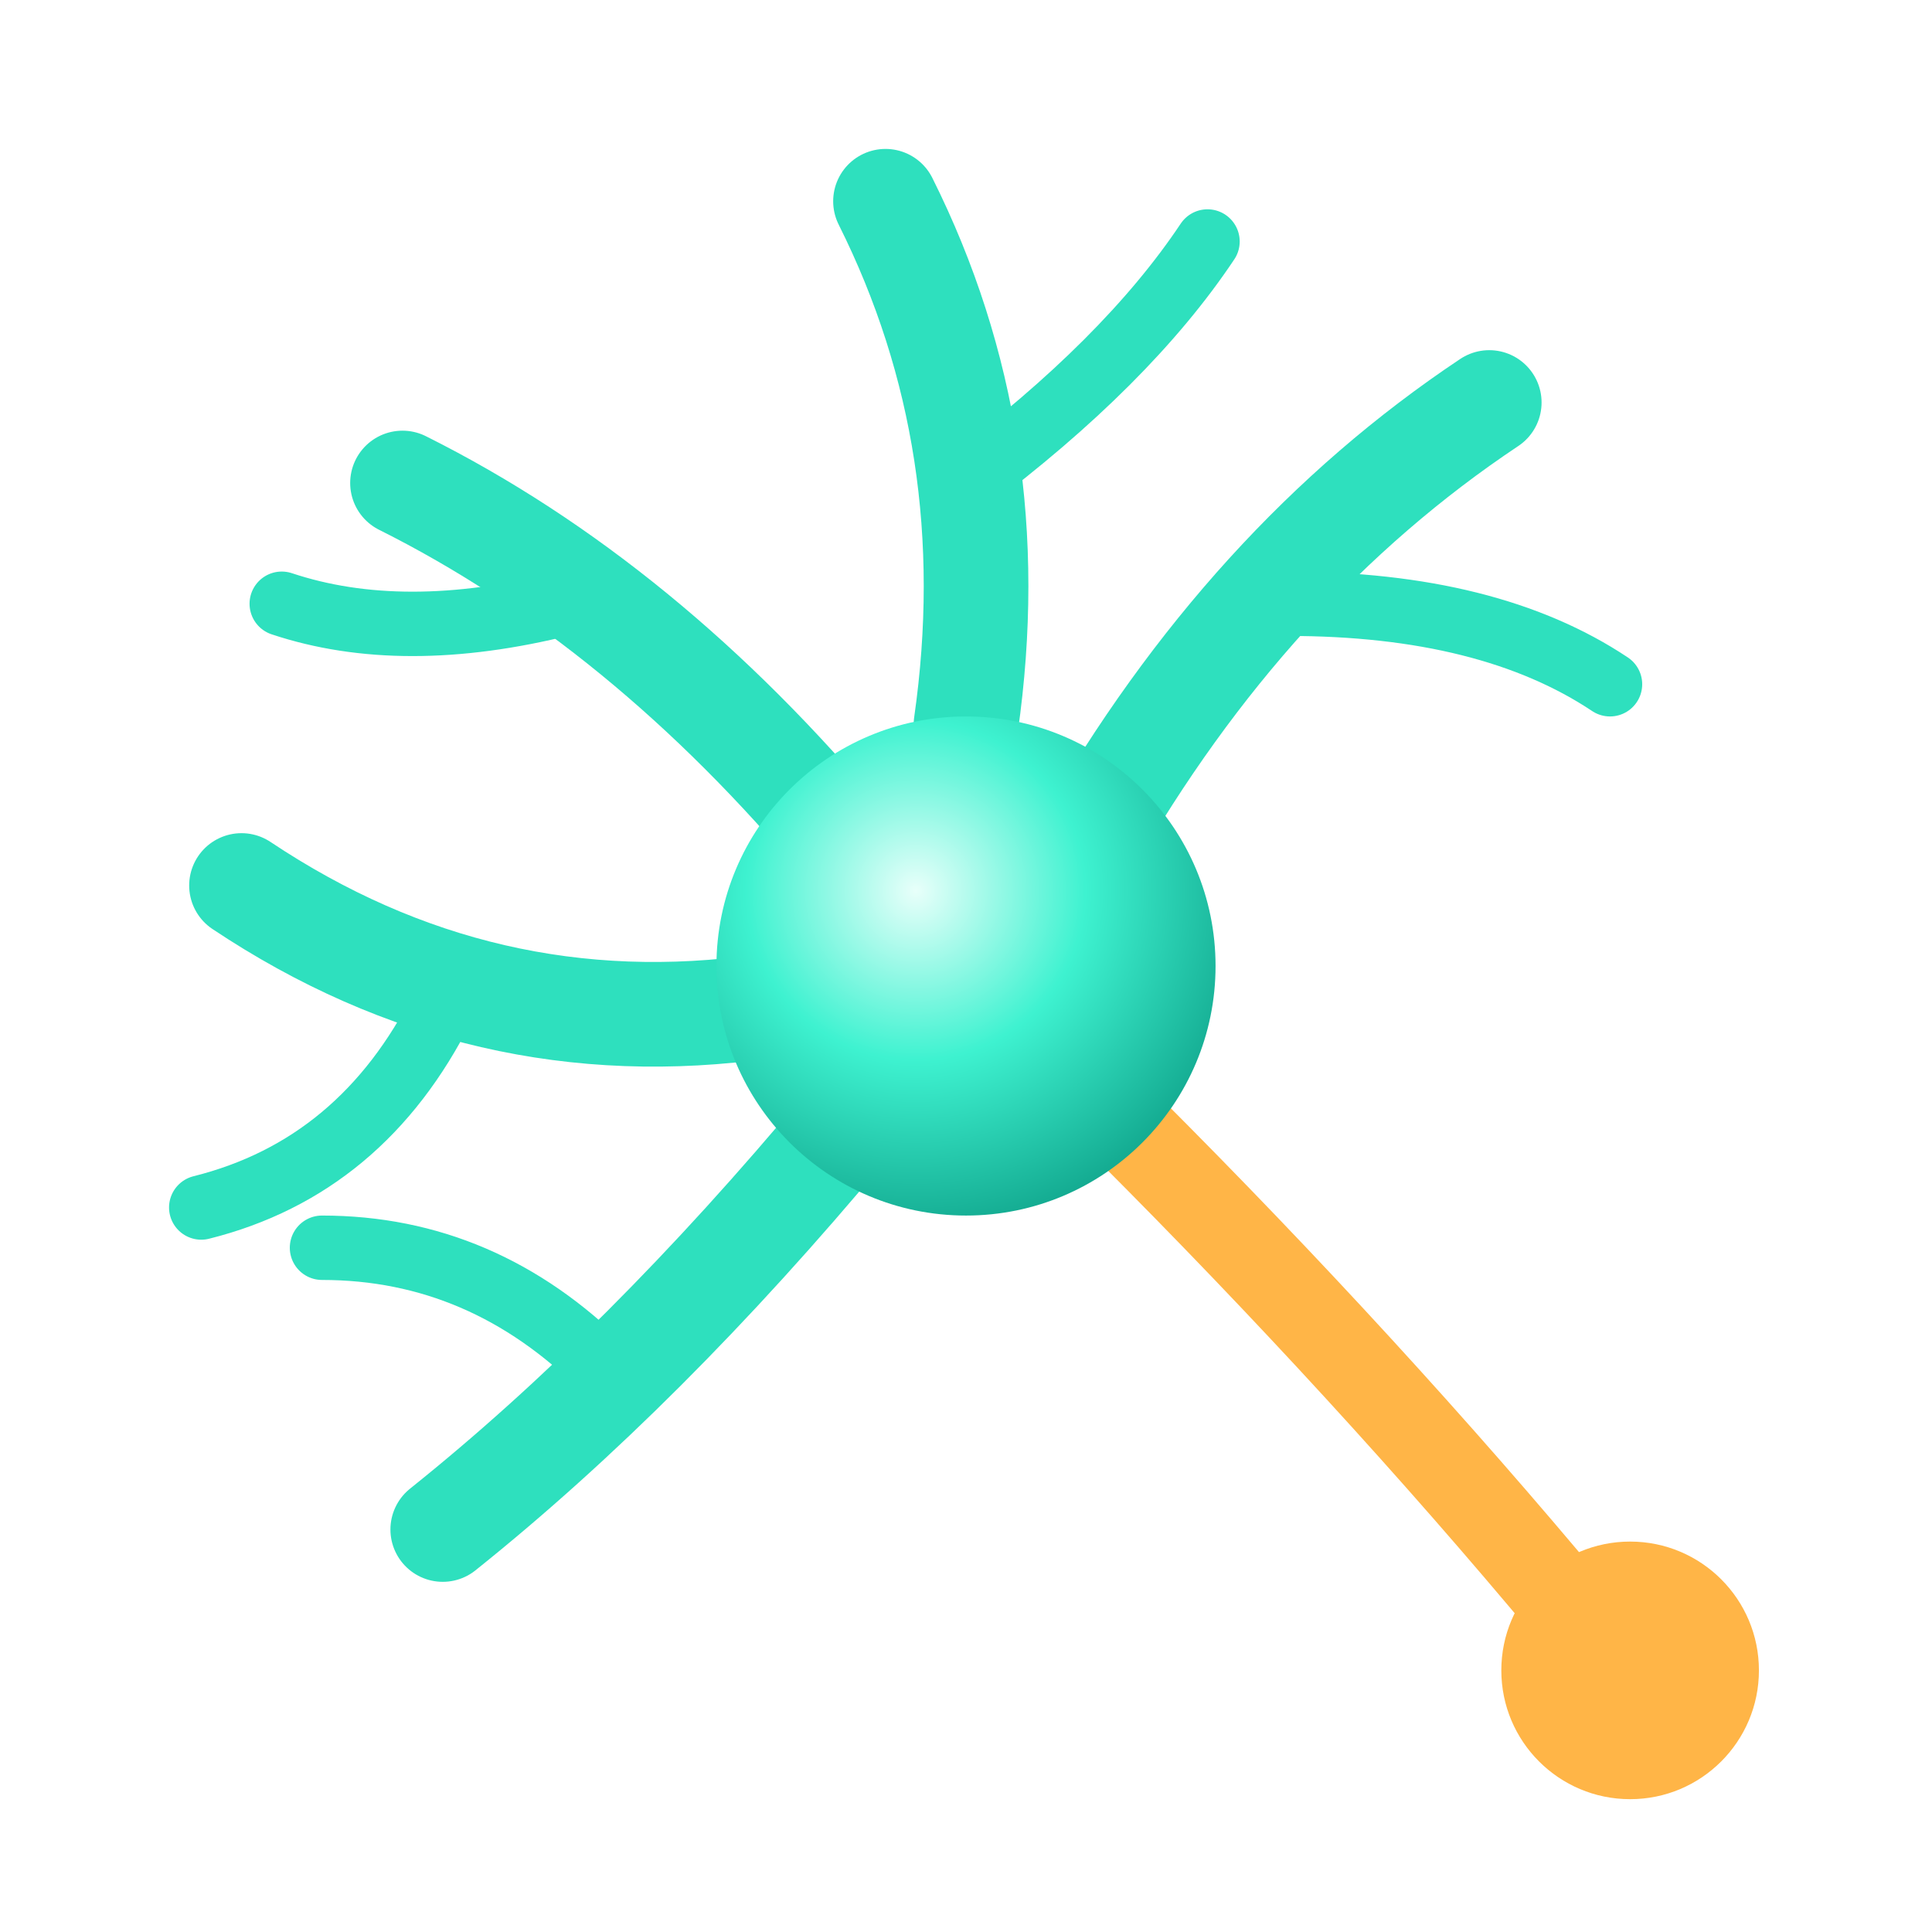
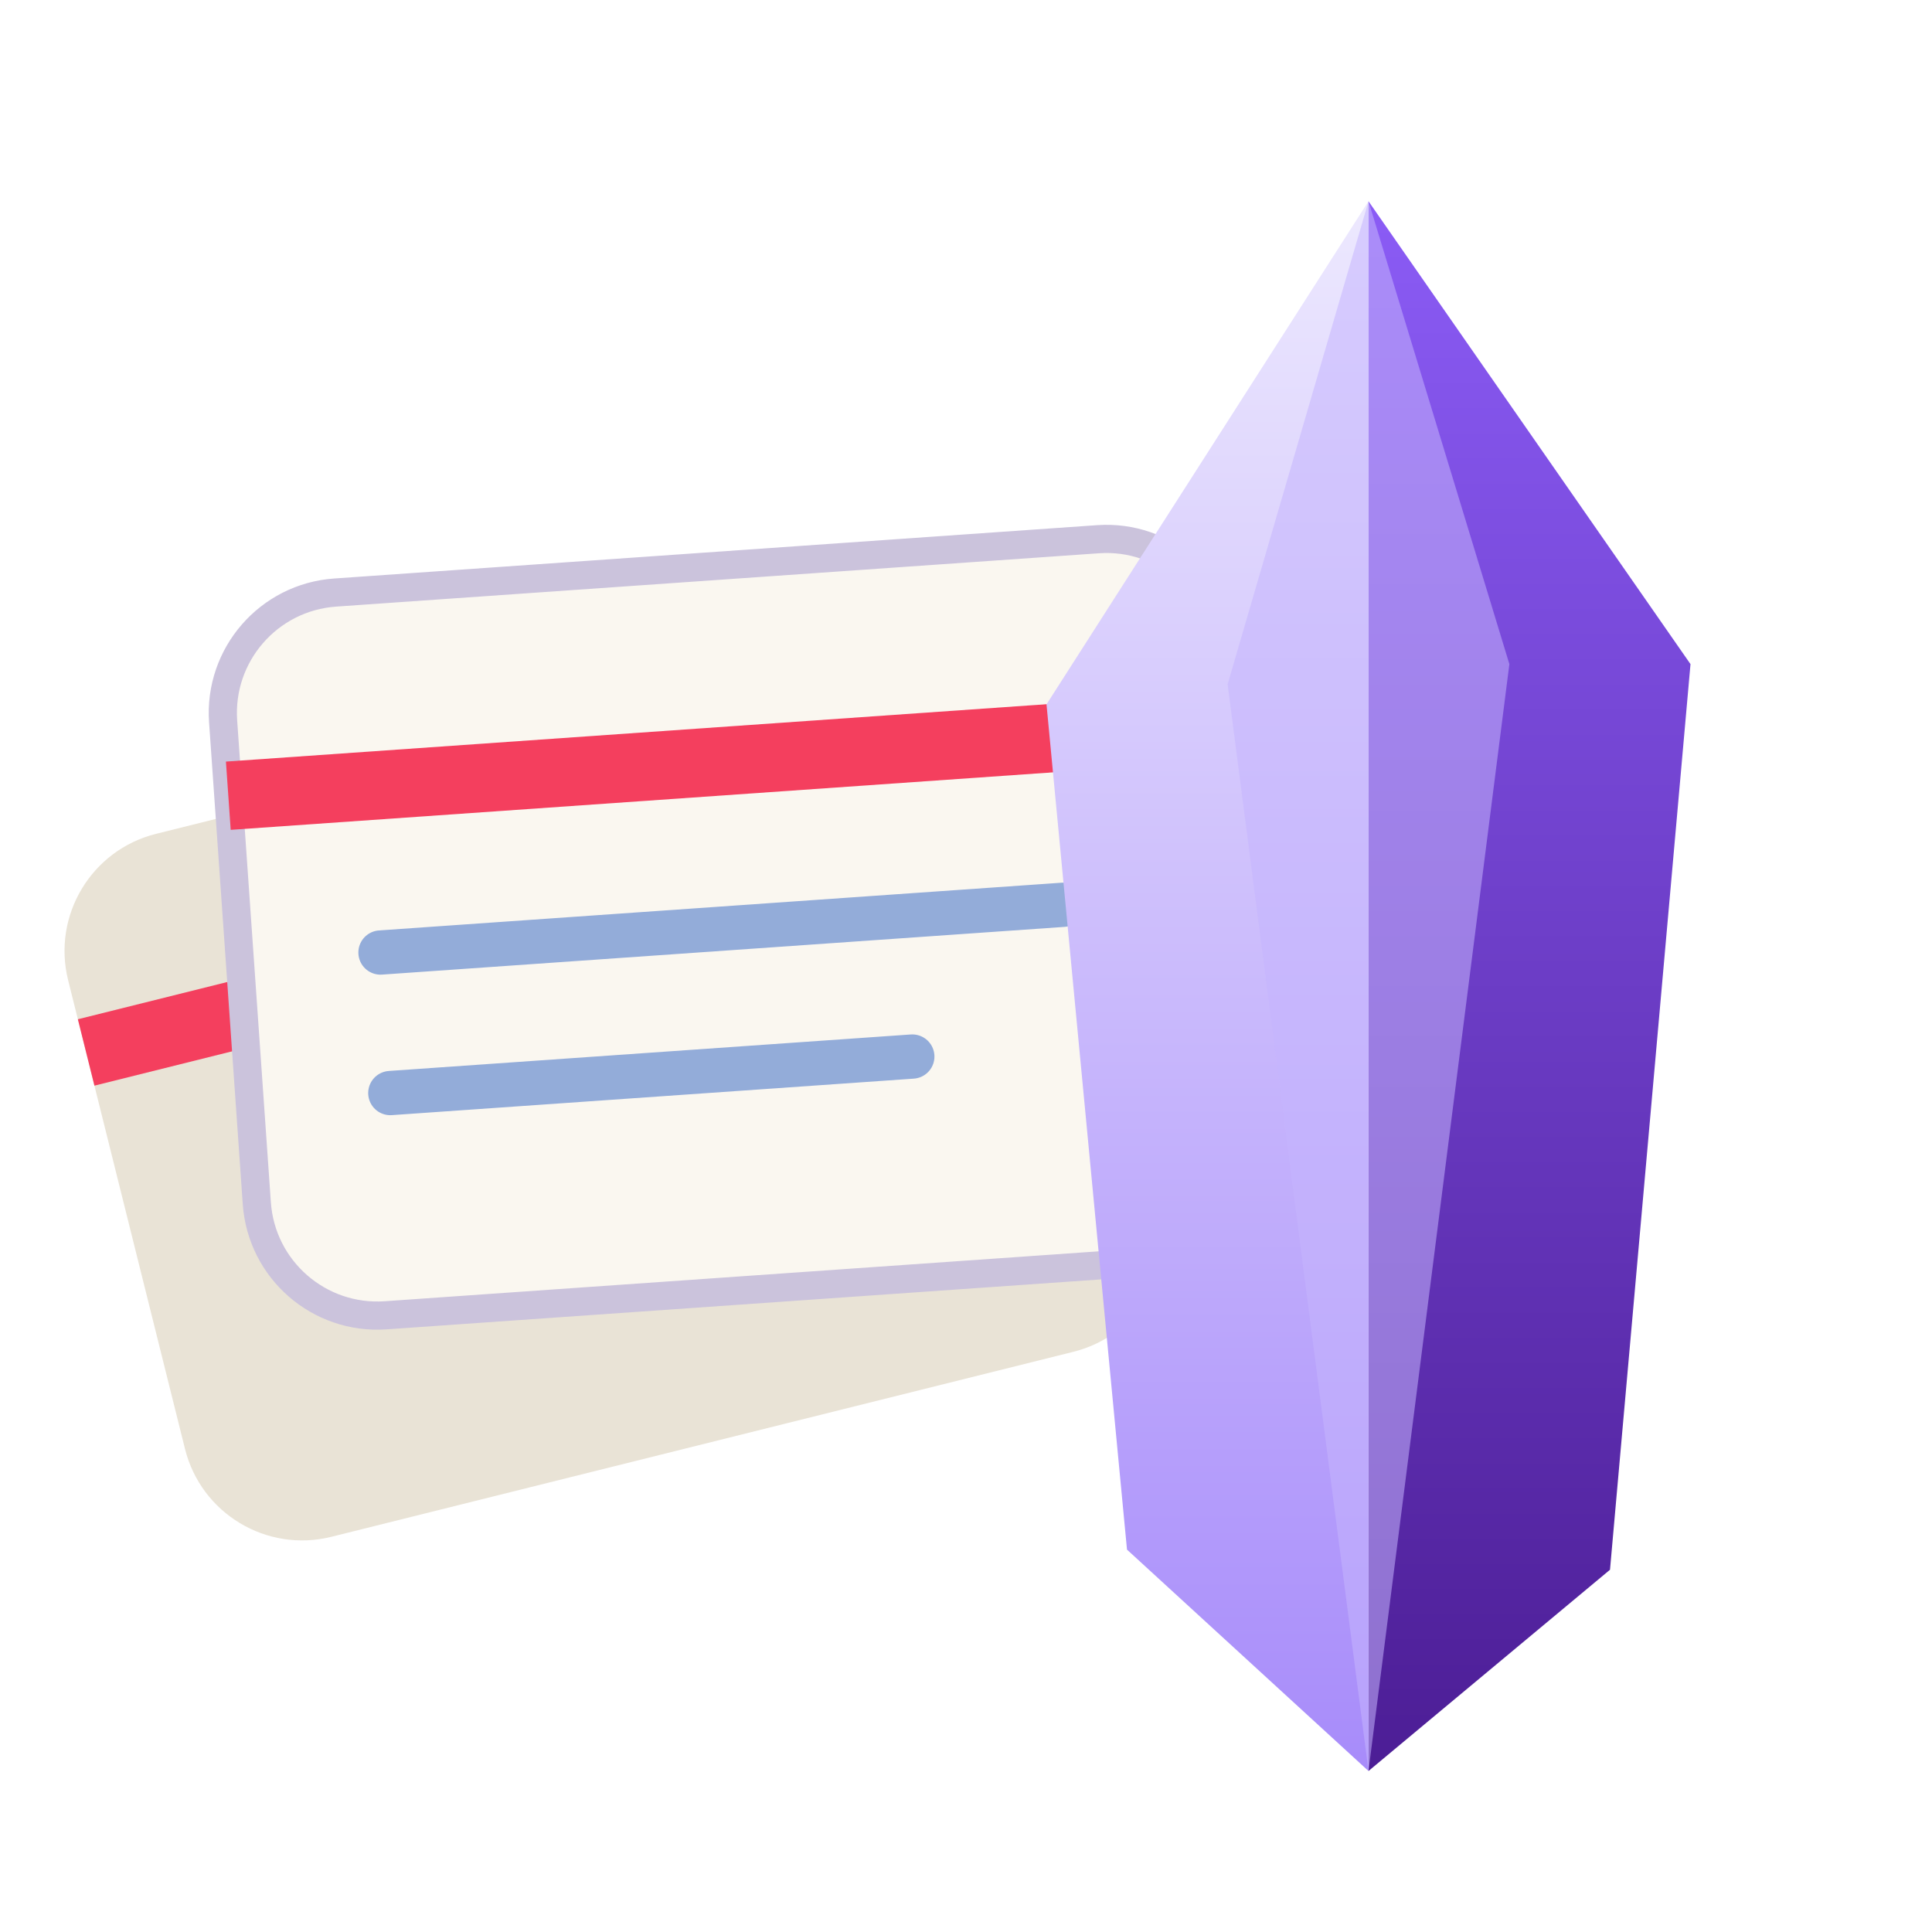
<svg xmlns="http://www.w3.org/2000/svg" viewBox="0 0 48 48" width="34" height="34" aria-hidden="true">
  <defs>
-     <radialGradient id="kv-logo-soma" cx=".4" cy=".35" r=".75">
-       <stop offset="0" stop-color="#e8fffa" />
-       <stop offset=".45" stop-color="#3ef2d0" />
-       <stop offset="1" stop-color="#0b9c84" />
-     </radialGradient>
+     <linearGradient id="kv-logo-l" x1="0" y1="0" x2="0" y2="1">
+       <stop offset="0" stop-color="#ede9fe" />
+       <stop offset="1" stop-color="#a78bfa" />
+     </linearGradient>
+     <linearGradient id="kv-logo-r" x1="0" y1="0" x2="0" y2="1">
+       <stop offset="0" stop-color="#8b5cf6" />
+       <stop offset="1" stop-color="#4c1d95" />
+     </linearGradient>
  </defs>
-   <g fill="none" stroke="#2ee0be" stroke-linecap="round">
-     <path stroke-width="2.6" d="M21 21Q16 15 10 12M27 21Q31 14 37 10M19 25Q12 26 6 22M24 18Q25 11 22 5M21 28Q16 34 11 38" />
-     <path stroke-width="1.6" d="M14 15Q10 16 7 15M32 15Q37 15 40 17M11 25Q9 29 5 30M24 12Q28 9 30 6M15 34Q12 31 8 31" />
+   <g transform="rotate(-14 16 28)">
+     <rect x="3" y="18" width="25" height="18" rx="3" fill="#e9e3d6" />
+     <rect x="3" y="22" width="25" height="1.7" fill="#f43f5e" />
  </g>
-   <path d="M28 28Q34 34 39 40" fill="none" stroke="#ffb547" stroke-width="2.2" stroke-linecap="round" />
-   <circle cx="40.5" cy="41.5" r="3.2" fill="#ffb547" />
-   <circle cx="24" cy="24" r="6.2" fill="url(#kv-logo-soma)" />
+   <g transform="rotate(-4 19 24)">
+     <rect x="6" y="14" width="25" height="18" rx="3" fill="#faf7f0" stroke="#cbc3dc" stroke-width=".7" />
+     <rect x="6" y="18" width="25" height="1.7" fill="#f43f5e" />
+     <path d="M9.5 23h17M9.5 26.5h13" stroke="#93acd9" stroke-width="1.1" stroke-linecap="round" />
+   </g>
+   <path d="M34 5 42 16.5 40 39 34 44Z" fill="url(#kv-logo-r)" />
+   <path d="M34 5 26 17.5 28 38.5 34 44Z" fill="url(#kv-logo-l)" />
+   <path d="M34 5 30.5 17 34 44 37.5 16.5Z" fill="#c4b5fd" fill-opacity=".55" />
</svg>
